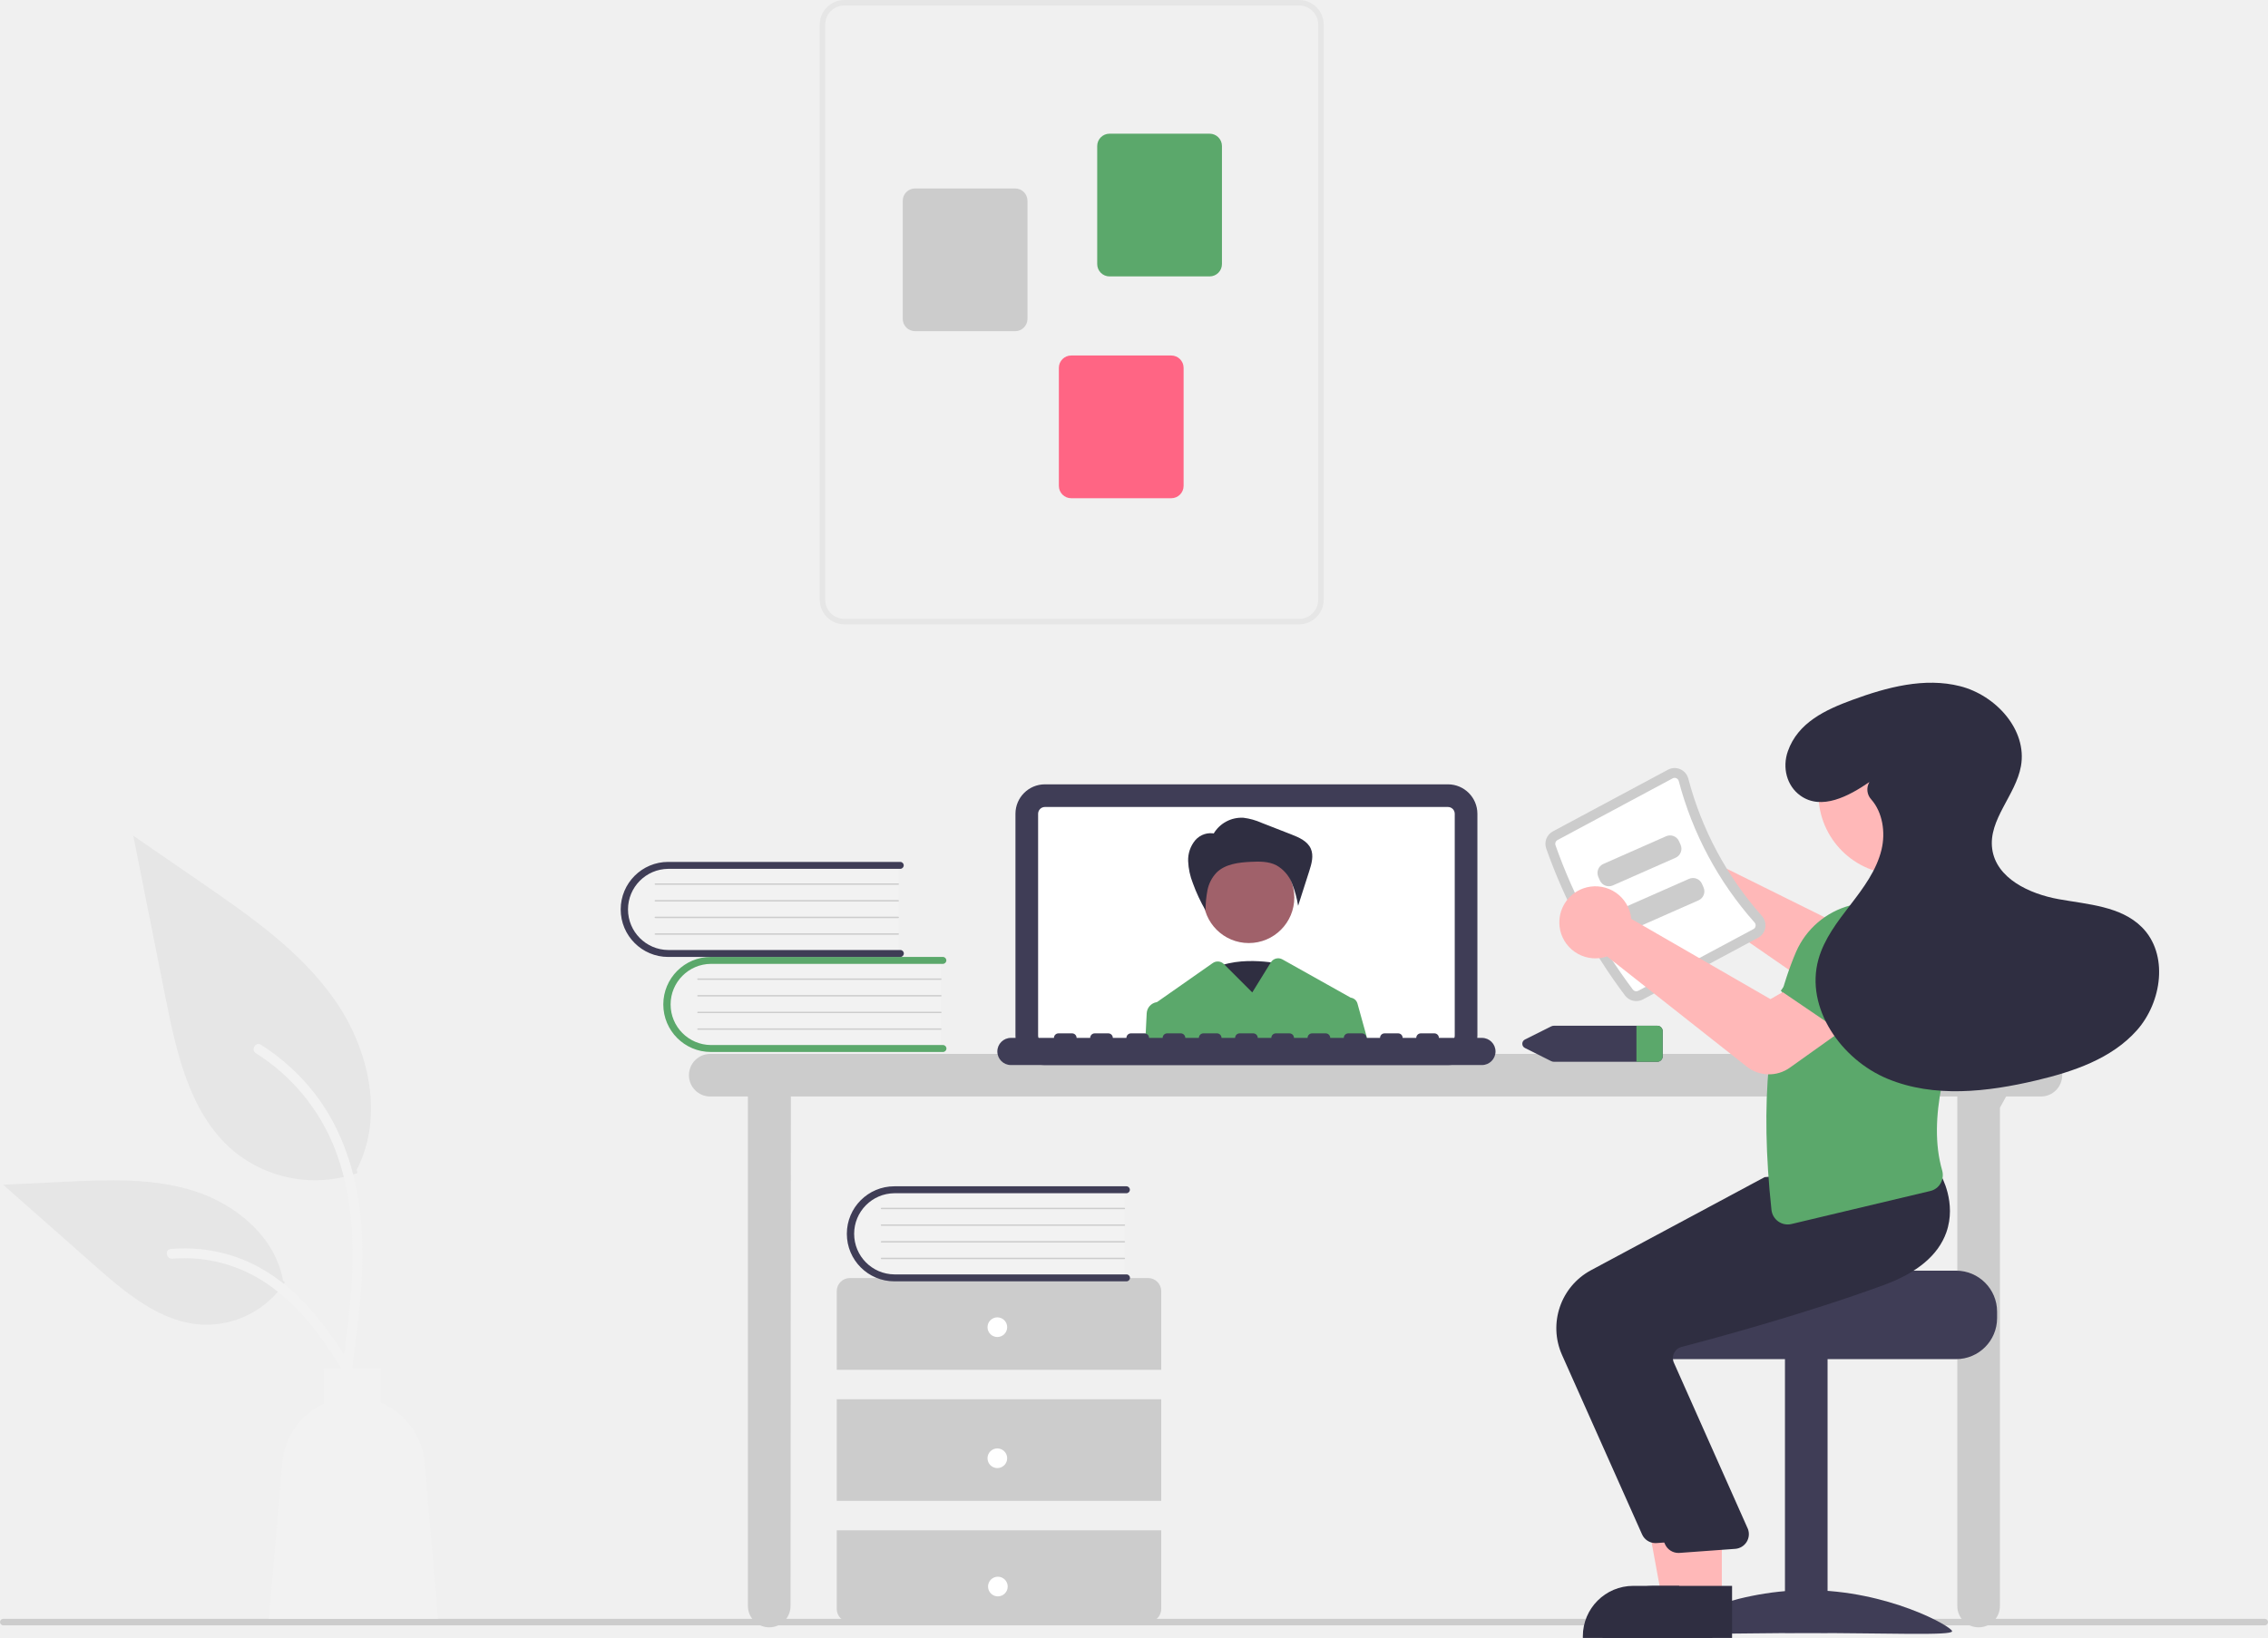
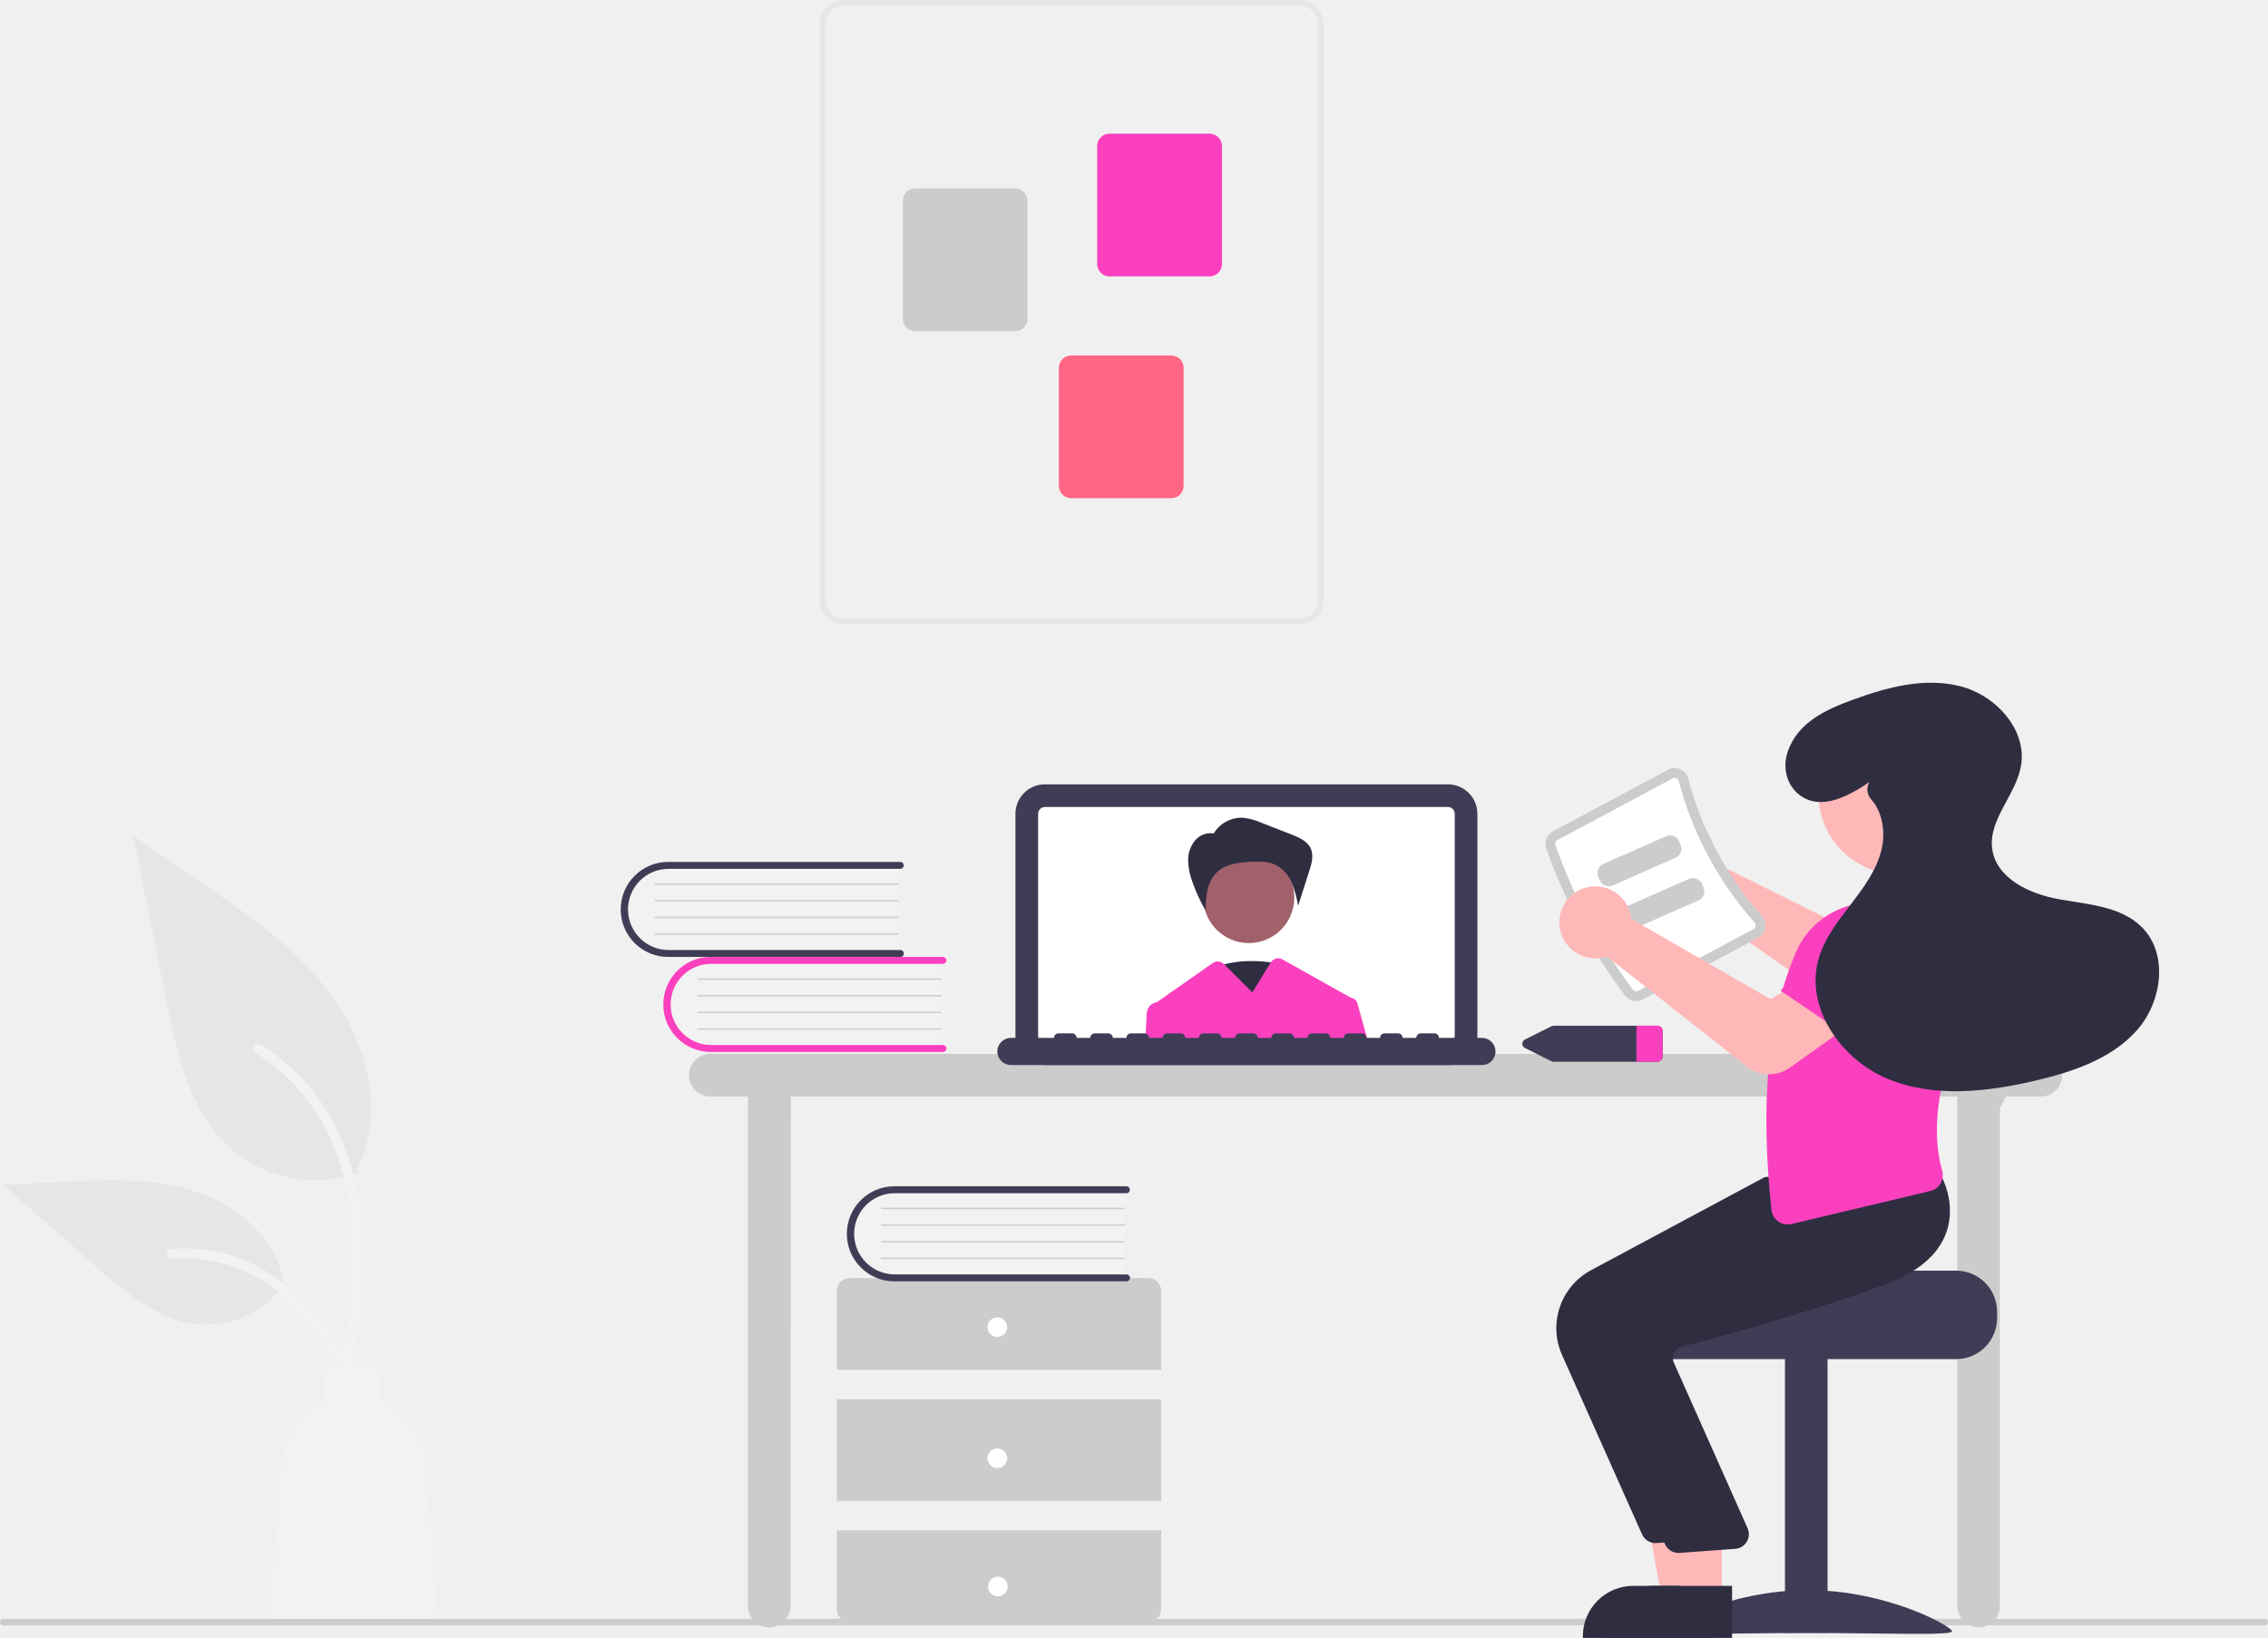
<svg xmlns="http://www.w3.org/2000/svg" id="b05a6369-67c7-4001-9b85-a83fbbd225d4" data-name="Layer 1" width="692" height="499.877" viewBox="0 0 692 499.877">
  <path d="M945,696.105H255a1,1,0,0,1,0-2H945a1,1,0,0,1,0,2Z" transform="translate(-254 -200.0616)" fill="#ccc" />
  <path d="M876.704,521.703h-406a6.5,6.5,0,1,0,0,13h11.5v155.5a6.5,6.5,0,0,0,13,0l.099-155.5H851.204v155.5a6.5,6.5,0,0,0,13,0V538.13l1.891-3.427h10.609a6.5,6.5,0,1,0,0-13Z" transform="translate(-254 -200.0616)" fill="#ccc" />
  <path d="M695.794,525.105H572.812a8.992,8.992,0,0,1-8.982-8.982V448.414a8.992,8.992,0,0,1,8.982-8.982H695.794a8.992,8.992,0,0,1,8.982,8.982v67.709A8.992,8.992,0,0,1,695.794,525.105Z" transform="translate(-254 -200.0616)" fill="#3f3d56" />
  <path d="M695.793,446.345H572.813a2.074,2.074,0,0,0-2.07,2.07v67.71a2.074,2.074,0,0,0,2.07,2.07H695.793a2.074,2.074,0,0,0,2.07-2.07v-67.71A2.074,2.074,0,0,0,695.793,446.345Z" transform="translate(-254 -200.0616)" fill="#fff" />
  <path d="M644.792,494.283s-14.722-3.392-22.82,2.827,10.306,20.355,10.306,20.355Z" transform="translate(-254 -200.0616)" fill="#2f2e41" />
  <circle cx="381.024" cy="273.924" r="13.887" fill="#a0616a" />
  <path d="M624.286,454.492a9.898,9.898,0,0,1,9.126-4.856,19.397,19.397,0,0,1,5.515,1.544l9.078,3.541c2.349.916,4.922,2.039,5.941,4.345.946,2.141.24,4.613-.474,6.841l-3.397,10.593a32.246,32.246,0,0,0-1.925-6.998,10.835,10.835,0,0,0-4.704-5.364c-2.358-1.21-5.137-1.185-7.785-1.057-3.749.18-7.826.657-10.489,3.302a10.895,10.895,0,0,0-2.765,5.399,32.5,32.5,0,0,0-.58,6.112,50.669,50.669,0,0,1-3.869-8.295,20.525,20.525,0,0,1-1.438-6.715,9.444,9.444,0,0,1,2.165-6.387,6.195,6.195,0,0,1,6.231-1.961Z" transform="translate(-254 -200.0616)" fill="#2f2e41" />
-   <path d="M668.183,506.325a2.472,2.472,0,0,0-2.07-1.79.86.86,0,0,0-.1-.06L645.282,492.856a2.637,2.637,0,0,0-3.528.908l-5.67,9.18-8.54-8.54-.136-.136a2.636,2.636,0,0,0-3.376-.295l-17.038,11.931c-.03,0-.06.01-.09.01a3.633,3.633,0,0,0-3.03,3.39l-.44,8.89h68.04Z" transform="translate(-254 -200.0616)" fill="#5ba86b" />
+   <path d="M668.183,506.325a2.472,2.472,0,0,0-2.07-1.79.86.86,0,0,0-.1-.06L645.282,492.856a2.637,2.637,0,0,0-3.528.908l-5.67,9.18-8.54-8.54-.136-.136a2.636,2.636,0,0,0-3.376-.295l-17.038,11.931c-.03,0-.06.01-.09.01a3.633,3.633,0,0,0-3.03,3.39l-.44,8.89h68.04Z" transform="translate(-254 -200.0616)" fill="#fb40bf" />
  <path d="M706.158,516.814H693.03a1.382,1.382,0,0,0-1.382-1.382h-4.145a1.382,1.382,0,0,0-1.382,1.382h-4.145a1.382,1.382,0,0,0-1.382-1.382H676.449a1.382,1.382,0,0,0-1.382,1.382h-4.145a1.382,1.382,0,0,0-1.382-1.382h-4.145a1.382,1.382,0,0,0-1.382,1.382h-4.145A1.382,1.382,0,0,0,658.485,515.432h-4.145a1.382,1.382,0,0,0-1.382,1.382h-4.145a1.382,1.382,0,0,0-1.382-1.382H643.285a1.382,1.382,0,0,0-1.382,1.382H637.758a1.382,1.382,0,0,0-1.382-1.382h-4.145a1.382,1.382,0,0,0-1.382,1.382h-4.145a1.382,1.382,0,0,0-1.382-1.382h-4.145a1.382,1.382,0,0,0-1.382,1.382H615.649a1.382,1.382,0,0,0-1.382-1.382h-4.145a1.382,1.382,0,0,0-1.382,1.382h-4.145a1.382,1.382,0,0,0-1.382-1.382h-4.145a1.382,1.382,0,0,0-1.382,1.382h-4.145a1.382,1.382,0,0,0-1.382-1.382h-4.145a1.382,1.382,0,0,0-1.382,1.382H582.485a1.382,1.382,0,0,0-1.382-1.382H576.958a1.382,1.382,0,0,0-1.382,1.382H562.449a4.145,4.145,0,0,0,0,8.291H706.158a4.145,4.145,0,0,0,0-8.291Z" transform="translate(-254 -200.0616)" fill="#3f3d56" />
  <path d="M541.079,492.74v27.526H472.117a13.771,13.771,0,1,1,0-27.526Z" transform="translate(-254 -200.0616)" fill="#f2f2f2" />
-   <path d="M542.773,520.054a1.059,1.059,0,0,1-1.059,1.059h-70.826a14.504,14.504,0,1,1,0-29.008h70.826a1.059,1.059,0,0,1,0,2.117h-70.826a12.387,12.387,0,0,0,0,24.773h70.826A1.059,1.059,0,0,1,542.773,520.054Z" transform="translate(-254 -200.0616)" fill="#5ba86b" />
+   <path d="M542.773,520.054a1.059,1.059,0,0,1-1.059,1.059h-70.826a14.504,14.504,0,1,1,0-29.008h70.826a1.059,1.059,0,0,1,0,2.117h-70.826a12.387,12.387,0,0,0,0,24.773h70.826A1.059,1.059,0,0,1,542.773,520.054Z" transform="translate(-254 -200.0616)" fill="#fb40bf" />
  <path d="M541.079,499.092H466.971a.212.212,0,1,1,0-.423h74.108a.212.212,0,0,1,0,.423Z" transform="translate(-254 -200.0616)" fill="#ccc" />
  <path d="M541.079,504.174H466.971a.212.212,0,1,1,0-.423h74.108a.212.212,0,0,1,0,.423Z" transform="translate(-254 -200.0616)" fill="#ccc" />
  <path d="M541.079,509.255H466.971a.212.212,0,1,1,0-.423h74.108a.212.212,0,0,1,0,.423Z" transform="translate(-254 -200.0616)" fill="#ccc" />
  <path d="M541.079,514.337H466.971a.212.212,0,1,1,0-.423h74.108a.212.212,0,0,1,0,.423Z" transform="translate(-254 -200.0616)" fill="#ccc" />
  <path d="M528.079,463.74v27.526H459.117a13.771,13.771,0,1,1,0-27.526Z" transform="translate(-254 -200.0616)" fill="#f2f2f2" />
  <path d="M529.773,491.054a1.059,1.059,0,0,1-1.059,1.059h-70.826a14.504,14.504,0,1,1,0-29.008h70.826a1.059,1.059,0,0,1,0,2.117h-70.826a12.387,12.387,0,0,0,0,24.773h70.826A1.059,1.059,0,0,1,529.773,491.054Z" transform="translate(-254 -200.0616)" fill="#3f3d56" />
  <path d="M528.079,470.092H453.971a.212.212,0,1,1,0-.423h74.108a.212.212,0,0,1,0,.423Z" transform="translate(-254 -200.0616)" fill="#ccc" />
  <path d="M528.079,475.174H453.971a.212.212,0,1,1,0-.423h74.108a.212.212,0,0,1,0,.423Z" transform="translate(-254 -200.0616)" fill="#ccc" />
  <path d="M528.079,480.255H453.971a.212.212,0,1,1,0-.423h74.108a.212.212,0,0,1,0,.423Z" transform="translate(-254 -200.0616)" fill="#ccc" />
  <path d="M528.079,485.337H453.971a.212.212,0,1,1,0-.423h74.108a.212.212,0,0,1,0,.423Z" transform="translate(-254 -200.0616)" fill="#ccc" />
  <path d="M608.303,618.105v-24a4,4,0,0,0-4-4h-91a4,4,0,0,0-4,4v24Z" transform="translate(-254 -200.0616)" fill="#ccc" />
  <rect x="255.303" y="427.043" width="99" height="31" fill="#ccc" />
  <path d="M509.303,667.105v24a4,4,0,0,0,4,4h91a4,4,0,0,0,4-4v-24Z" transform="translate(-254 -200.0616)" fill="#ccc" />
  <circle cx="304.303" cy="405.043" r="3" fill="#fff" />
  <circle cx="304.303" cy="445.043" r="3" fill="#fff" />
  <circle cx="304.464" cy="484.196" r="3" fill="#fff" />
  <path d="M597.079,562.74v27.526H528.117a13.771,13.771,0,1,1,0-27.526Z" transform="translate(-254 -200.0616)" fill="#f2f2f2" />
  <path d="M598.773,590.054a1.059,1.059,0,0,1-1.059,1.059h-70.826a14.504,14.504,0,1,1,0-29.008h70.826a1.059,1.059,0,0,1,0,2.117h-70.826a12.387,12.387,0,0,0,0,24.773h70.826A1.059,1.059,0,0,1,598.773,590.054Z" transform="translate(-254 -200.0616)" fill="#3f3d56" />
  <path d="M597.079,569.092H522.971a.212.212,0,1,1,0-.423h74.108a.212.212,0,0,1,0,.423Z" transform="translate(-254 -200.0616)" fill="#ccc" />
  <path d="M597.079,574.174H522.971a.212.212,0,1,1,0-.423h74.108a.212.212,0,0,1,0,.423Z" transform="translate(-254 -200.0616)" fill="#ccc" />
  <path d="M597.079,579.255H522.971a.212.212,0,1,1,0-.423h74.108a.212.212,0,0,1,0,.423Z" transform="translate(-254 -200.0616)" fill="#ccc" />
  <path d="M597.079,584.337H522.971a.212.212,0,1,1,0-.423h74.108a.212.212,0,0,1,0,.423Z" transform="translate(-254 -200.0616)" fill="#ccc" />
  <path d="M504.11,383.083v-175.5a7.53,7.53,0,0,1,7.521-7.521H650.36a7.53,7.53,0,0,1,7.521,7.521v175.5a7.53,7.53,0,0,1-7.521,7.521H511.632A7.53,7.53,0,0,1,504.11,383.083Zm7.521-181.35a5.857,5.857,0,0,0-5.85,5.85v175.5a5.857,5.857,0,0,0,5.85,5.85H650.36a5.857,5.857,0,0,0,5.85-5.85v-175.5a5.857,5.857,0,0,0-5.85-5.85Z" transform="translate(-254 -200.0616)" fill="#e6e6e6" />
-   <path d="M588.775,280.659V244.624a3.765,3.765,0,0,1,3.761-3.761h30.537a3.765,3.765,0,0,1,3.761,3.761v36.036a3.765,3.765,0,0,1-3.761,3.761h-30.537A3.765,3.765,0,0,1,588.775,280.659Z" transform="translate(-254 -200.0616)" fill="#5ba86b" />
+   <path d="M588.775,280.659V244.624a3.765,3.765,0,0,1,3.761-3.761h30.537a3.765,3.765,0,0,1,3.761,3.761v36.036a3.765,3.765,0,0,1-3.761,3.761h-30.537A3.765,3.765,0,0,1,588.775,280.659Z" transform="translate(-254 -200.0616)" fill="#fb40bf" />
  <path d="M529.44,297.374V261.338a3.765,3.765,0,0,1,3.761-3.761h30.537a3.765,3.765,0,0,1,3.761,3.761v36.036a3.765,3.765,0,0,1-3.761,3.761h-30.537A3.765,3.765,0,0,1,529.44,297.374Z" transform="translate(-254 -200.0616)" fill="#ccc" />
  <path d="M577.075,348.352V312.317a3.765,3.765,0,0,1,3.761-3.761h30.537a3.765,3.765,0,0,1,3.761,3.761v36.036a3.765,3.765,0,0,1-3.761,3.761h-30.537A3.765,3.765,0,0,1,577.075,348.352Z" transform="translate(-254 -200.0616)" fill="#ff6584" />
  <path d="M759.563,513.105H728.143a1.941,1.941,0,0,0-.86.2l-7.93,3.97a1.445,1.445,0,0,0,0,2.66l7.93,3.97a1.941,1.941,0,0,0,.86.2h31.42a1.649,1.649,0,0,0,1.74-1.53v-7.94A1.649,1.649,0,0,0,759.563,513.105Z" transform="translate(-254 -200.0616)" fill="#3f3d56" />
-   <path d="M761.303,514.635v7.94a1.649,1.649,0,0,1-1.74,1.53h-6.26v-11h6.26A1.649,1.649,0,0,1,761.303,514.635Z" transform="translate(-254 -200.0616)" fill="#5ba86b" />
+   <path d="M761.303,514.635v7.94a1.649,1.649,0,0,1-1.74,1.53h-6.26v-11h6.26A1.649,1.649,0,0,1,761.303,514.635Z" transform="translate(-254 -200.0616)" fill="#fb40bf" />
  <path d="M759.327,453.705a11.003,11.003,0,0,1,14.89,6.915,10.588,10.588,0,0,1,.32,1.435l43.938,21.788,10.168-6.739,12.652,14.565L825.769,504.279a11.149,11.149,0,0,1-13.301.513l-44.579-30.828a10.511,10.511,0,0,1-1.015.37,11.003,11.003,0,0,1-14.01-8.561,10.708,10.708,0,0,1-.163-1.34A11.036,11.036,0,0,1,759.327,453.705Z" transform="translate(-254 -200.0616)" fill="#ffb8b8" />
  <path d="M850.841,587.853H802.831c0,1.38-49.48,2.5-49.48,2.5a12.86,12.86,0,0,0-2.11,2,12.41,12.41,0,0,0-2.9,8v2a12.505,12.505,0,0,0,12.5,12.5h90a12.511,12.511,0,0,0,12.5-12.5v-2A12.517,12.517,0,0,0,850.841,587.853Z" transform="translate(-254 -200.0616)" fill="#3f3d56" />
  <rect x="798.617" y="614.357" width="13" height="84" transform="translate(1356.235 1112.652) rotate(-180)" fill="#3f3d56" />
  <path d="M761.617,697.9c0,1.405,19.699.543,44,.543s44,.861,44-.543-19.699-12.543-44-12.543S761.617,696.495,761.617,697.9Z" transform="translate(-254 -200.0616)" fill="#3f3d56" />
  <polygon points="519.353 487.993 507.094 487.992 501.261 456.195 519.355 456.196 519.353 487.993" fill="#ffb8b8" />
  <path d="M776.48,699.938l-39.531-.001v-.5a15.386,15.386,0,0,1,15.386-15.386h.001l24.144.001Z" transform="translate(-254 -200.0616)" fill="#2f2e41" />
  <path d="M755.017,668.337,730.576,613.529a20.086,20.086,0,0,1,8.819-25.784l53.013-28.428,24.191-2.058,22.315-2.028.161.272c.206.348,5.004,8.635,1.76,17.722-2.46,6.893-8.859,12.276-19.019,16.002-23.714,8.695-51.109,16.127-61.786,18.918a3.451,3.451,0,0,0-2.211,1.76,3.498,3.498,0,0,0-.196,2.799l22.707,51.015a4.5,4.5,0,0,1-3.809,6.029L759.553,670.983q-.216.021-.43.021A4.497,4.497,0,0,1,755.017,668.337Z" transform="translate(-254 -200.0616)" fill="#2f2e41" />
  <polygon points="525.353 487.993 513.094 487.992 507.261 456.195 525.355 456.196 525.353 487.993" fill="#ffb8b8" />
  <path d="M782.48,699.938l-39.531-.001v-.5a15.386,15.386,0,0,1,15.386-15.386h.001l24.144.001Z" transform="translate(-254 -200.0616)" fill="#2f2e41" />
  <path d="M762.017,671.337,737.576,616.529a20.086,20.086,0,0,1,8.819-25.784l53.013-28.428,24.191-2.058,22.315-2.028.161.272c.206.348,5.004,8.635,1.76,17.722-2.46,6.893-8.859,12.276-19.019,16.002-23.714,8.695-51.109,16.127-61.786,18.918a3.451,3.451,0,0,0-2.211,1.76,3.498,3.498,0,0,0-.196,2.799l22.707,51.015a4.5,4.5,0,0,1-3.809,6.029L766.553,673.983q-.216.021-.43.021A4.497,4.497,0,0,1,762.017,671.337Z" transform="translate(-254 -200.0616)" fill="#2f2e41" />
  <path d="M749.835,503.906a167.506,167.506,0,0,1-24.075-44.932,4.303,4.303,0,0,1,2.032-5.179l35.145-18.832a4.247,4.247,0,0,1,3.726-.151,4.319,4.319,0,0,1,2.461,2.884,102.328,102.328,0,0,0,22.446,41.891,4.318,4.318,0,0,1,1.038,3.647,4.247,4.247,0,0,1-2.189,3.018L755.272,505.083A4.303,4.303,0,0,1,749.835,503.906Z" transform="translate(-254 -200.0616)" fill="#ccc" />
  <path d="M752.233,502.104a1.299,1.299,0,0,0,1.622.335l35.146-18.832a1.246,1.246,0,0,0,.653-.897,1.318,1.318,0,0,0-.325-1.128,105.34,105.34,0,0,1-23.107-43.125,1.319,1.319,0,0,0-.758-.895,1.247,1.247,0,0,0-1.11.046L729.208,456.439a1.298,1.298,0,0,0-.62,1.537,164.507,164.507,0,0,0,23.645,44.127Z" transform="translate(-254 -200.0616)" fill="#fff" />
-   <path d="M866.593,498.883l-27.525,10.459-6.72-18.667a11.168,11.168,0,0,1,5.002-13.499l0,0a11.168,11.168,0,0,1,14.262,2.784Z" transform="translate(-254 -200.0616)" fill="#5ba86b" />
-   <path d="M796.583,572.843a4.999,4.999,0,0,1-2.083-3.549c-3.525-32.91-1.07-58.664,7.506-78.735a24.992,24.992,0,0,1,16.567-14.18l22.25-1.123.115.056A26.005,26.005,0,0,1,855.156,502.9c-7.156,18.863-13.148,38.503-8.579,54.346a5.122,5.122,0,0,1-.484,3.983,4.884,4.884,0,0,1-3.116,2.309L800.599,573.62a4.964,4.964,0,0,1-4.017-.777Z" transform="translate(-254 -200.0616)" fill="#5ba86b" />
+   <path d="M866.593,498.883l-27.525,10.459-6.72-18.667a11.168,11.168,0,0,1,5.002-13.499l0,0a11.168,11.168,0,0,1,14.262,2.784Z" transform="translate(-254 -200.0616)" fill="#fb40bf" />
+   <path d="M796.583,572.843a4.999,4.999,0,0,1-2.083-3.549c-3.525-32.91-1.07-58.664,7.506-78.735a24.992,24.992,0,0,1,16.567-14.18l22.25-1.123.115.056A26.005,26.005,0,0,1,855.156,502.9c-7.156,18.863-13.148,38.503-8.579,54.346a5.122,5.122,0,0,1-.484,3.983,4.884,4.884,0,0,1-3.116,2.309L800.599,573.62a4.964,4.964,0,0,1-4.017-.777Z" transform="translate(-254 -200.0616)" fill="#fb40bf" />
  <circle cx="579.396" cy="242.323" r="24.561" fill="#ffb8b8" />
  <path d="M765.243,461.838l-19.142,8.45a3.003,3.003,0,0,1-3.956-1.533l-.473-1.073a3.003,3.003,0,0,1,1.533-3.956l19.142-8.45a3.003,3.003,0,0,1,3.956,1.533l.473,1.073A3.003,3.003,0,0,1,765.243,461.838Z" transform="translate(-254 -200.0616)" fill="#ccc" />
  <path d="M772.243,474.838l-19.142,8.45a3.003,3.003,0,0,1-3.956-1.533l-.473-1.073a3.003,3.003,0,0,1,1.533-3.956l19.142-8.45a3.003,3.003,0,0,1,3.956,1.533l.473,1.073A3.003,3.003,0,0,1,772.243,474.838Z" transform="translate(-254 -200.0616)" fill="#ccc" />
  <path d="M787.005,525.615l-42.674-33.666a10.517,10.517,0,0,1-1.036.306,11.027,11.027,0,0,1-8.818-1.691,10.913,10.913,0,0,1-4.626-7.733,11.023,11.023,0,0,1,7.209-11.638,11.004,11.004,0,0,1,14.426,7.837,10.571,10.571,0,0,1,.229,1.452L794.196,504.989l10.572-6.086,11.711,15.332-16.414,11.699a10.942,10.942,0,0,1-13.06-.318Z" transform="translate(-254 -200.0616)" fill="#ffb8b8" />
-   <path d="M821.686,519.009l-24.349-16.557,11.443-16.207a11.168,11.168,0,0,1,13.929-3.64l0,0a11.168,11.168,0,0,1,5.894,13.283Z" transform="translate(-254 -200.0616)" fill="#5ba86b" />
+   <path d="M821.686,519.009l-24.349-16.557,11.443-16.207a11.168,11.168,0,0,1,13.929-3.64l0,0a11.168,11.168,0,0,1,5.894,13.283Z" transform="translate(-254 -200.0616)" fill="#fb40bf" />
  <path d="M824.391,438.727c-6.313,4.321-14.601,8.762-21.049,4.161-4.234-3.021-5.567-8.615-3.851-13.525,3.087-8.829,11.569-12.715,19.681-15.695,10.544-3.873,22.026-6.954,32.911-4.181s20.506,13.313,18.541,24.373c-1.58,8.894-9.97,16.295-8.779,25.25,1.199,9.012,11.334,13.756,20.281,15.367s18.96,2.128,25.391,8.555c8.203,8.199,6.155,22.853-1.564,31.51s-19.367,12.58-30.654,15.248c-14.955,3.534-31.129,5.392-45.332-.474s-25.256-21.654-21.141-36.46c1.738-6.254,5.832-11.539,9.789-16.685s7.963-10.526,9.472-16.839c1.258-5.261.327-11.369-3.162-15.315a4.437,4.437,0,0,1-.594-5.186Z" transform="translate(-254 -200.0616)" fill="#2f2e41" />
  <path d="M363.072,558.06a39.063,39.063,0,0,1-37.721-6.645c-13.212-11.089-17.354-29.359-20.725-46.275q-4.985-25.018-9.969-50.036l20.872,14.371c15.01,10.335,30.357,21.001,40.75,35.971s14.929,35.405,6.579,51.603" transform="translate(-254 -200.0616)" fill="#e6e6e6" />
  <path d="M361.288,618.639c2.112-15.387,4.285-30.973,2.803-46.525-1.316-13.812-5.53-27.303-14.109-38.364A63.82,63.82,0,0,0,333.608,518.912c-1.637-1.034-3.144,1.561-1.514,2.59A60.672,60.672,0,0,1,356.093,550.459c5.225,13.289,6.064,27.776,5.164,41.893-.544,8.537-1.698,17.019-2.861,25.489a1.554,1.554,0,0,0,1.048,1.845,1.509,1.509,0,0,0,1.845-1.048Z" transform="translate(-254 -200.0616)" fill="#f2f2f2" />
  <path d="M340.941,591.41a28.755,28.755,0,0,1-25.055,12.931c-12.683-.602-23.257-9.454-32.775-17.858l-28.153-24.857,18.633-.892c13.4-.641,27.145-1.239,39.908,2.893s24.533,14.077,26.867,27.287" transform="translate(-254 -200.0616)" fill="#e6e6e6" />
  <path d="M367.258,627.484c-10.168-17.991-21.961-37.986-43.035-44.377a48.022,48.022,0,0,0-18.101-1.869c-1.922.166-1.442,3.128.476,2.963a44.614,44.614,0,0,1,28.886,7.642c8.145,5.544,14.487,13.252,19.854,21.425,3.288,5.007,6.233,10.226,9.178,15.438.941,1.666,3.693.463,2.74-1.222Z" transform="translate(-254 -200.0616)" fill="#f2f2f2" />
  <path d="M383.55,646.421A21.774,21.774,0,0,0,370.207,628.184v-10.401H352.762v10.729a21.763,21.763,0,0,0-12.616,17.909l-4.102,47.684h51.608Z" transform="translate(-254 -200.0616)" fill="#f2f2f2" />
</svg>
